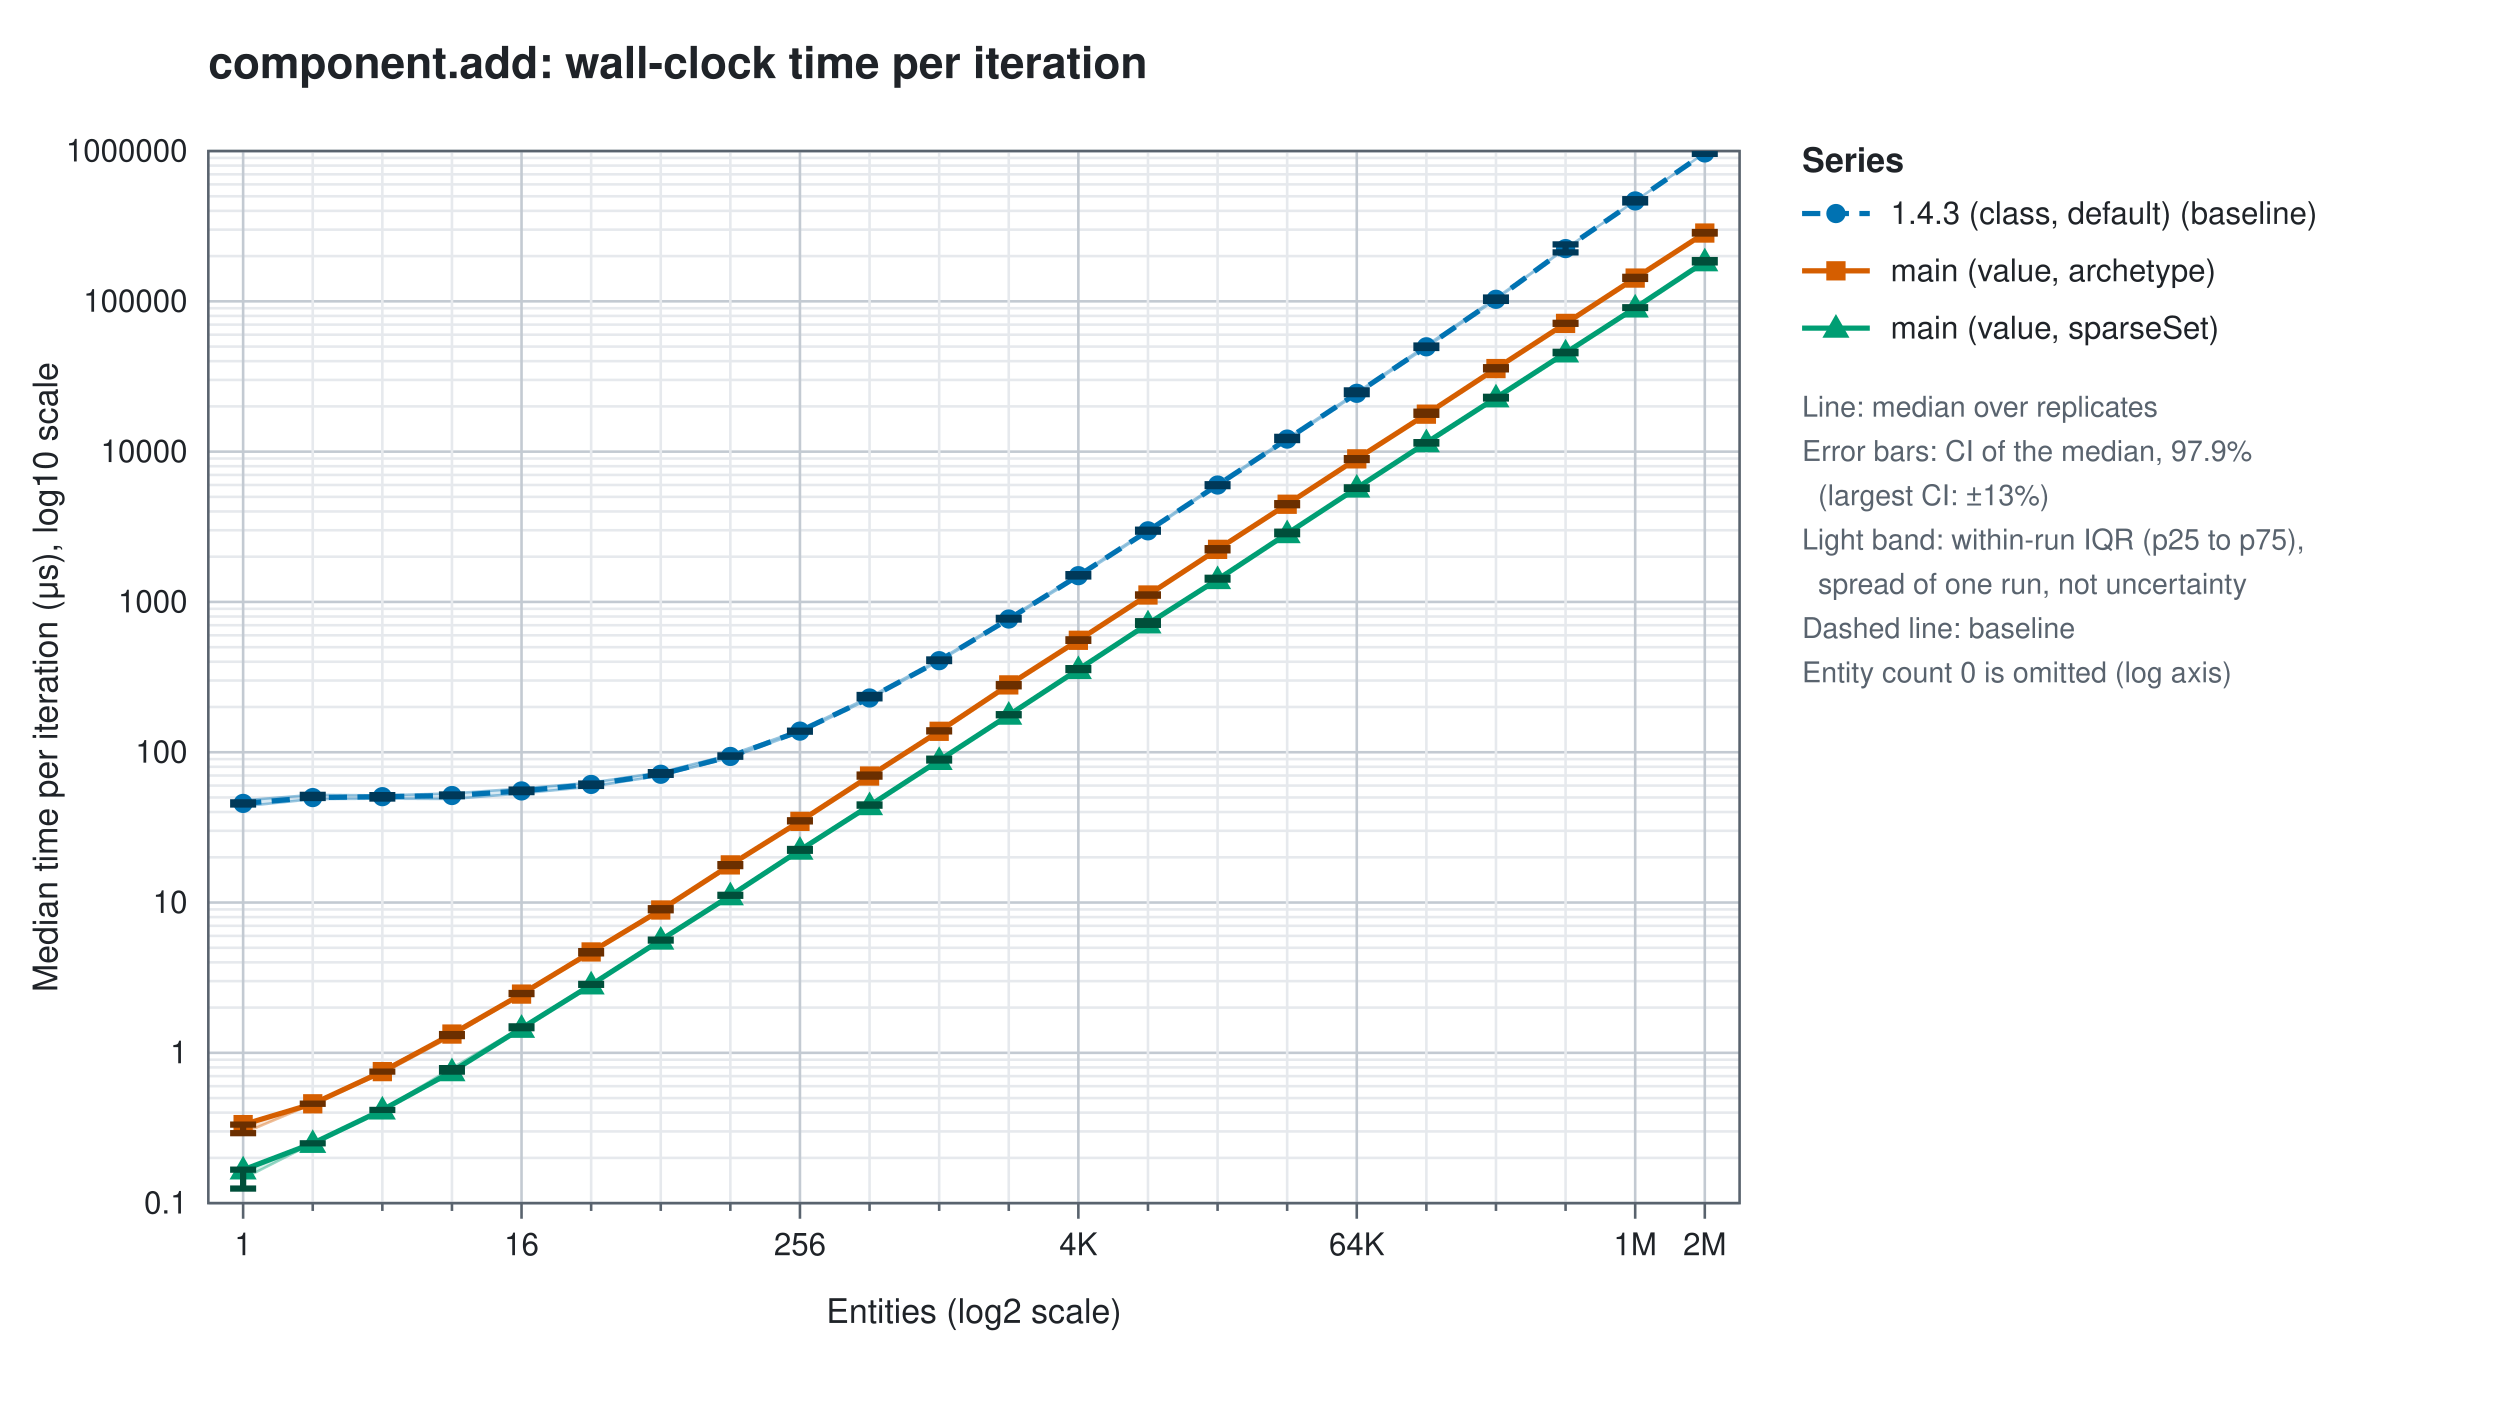
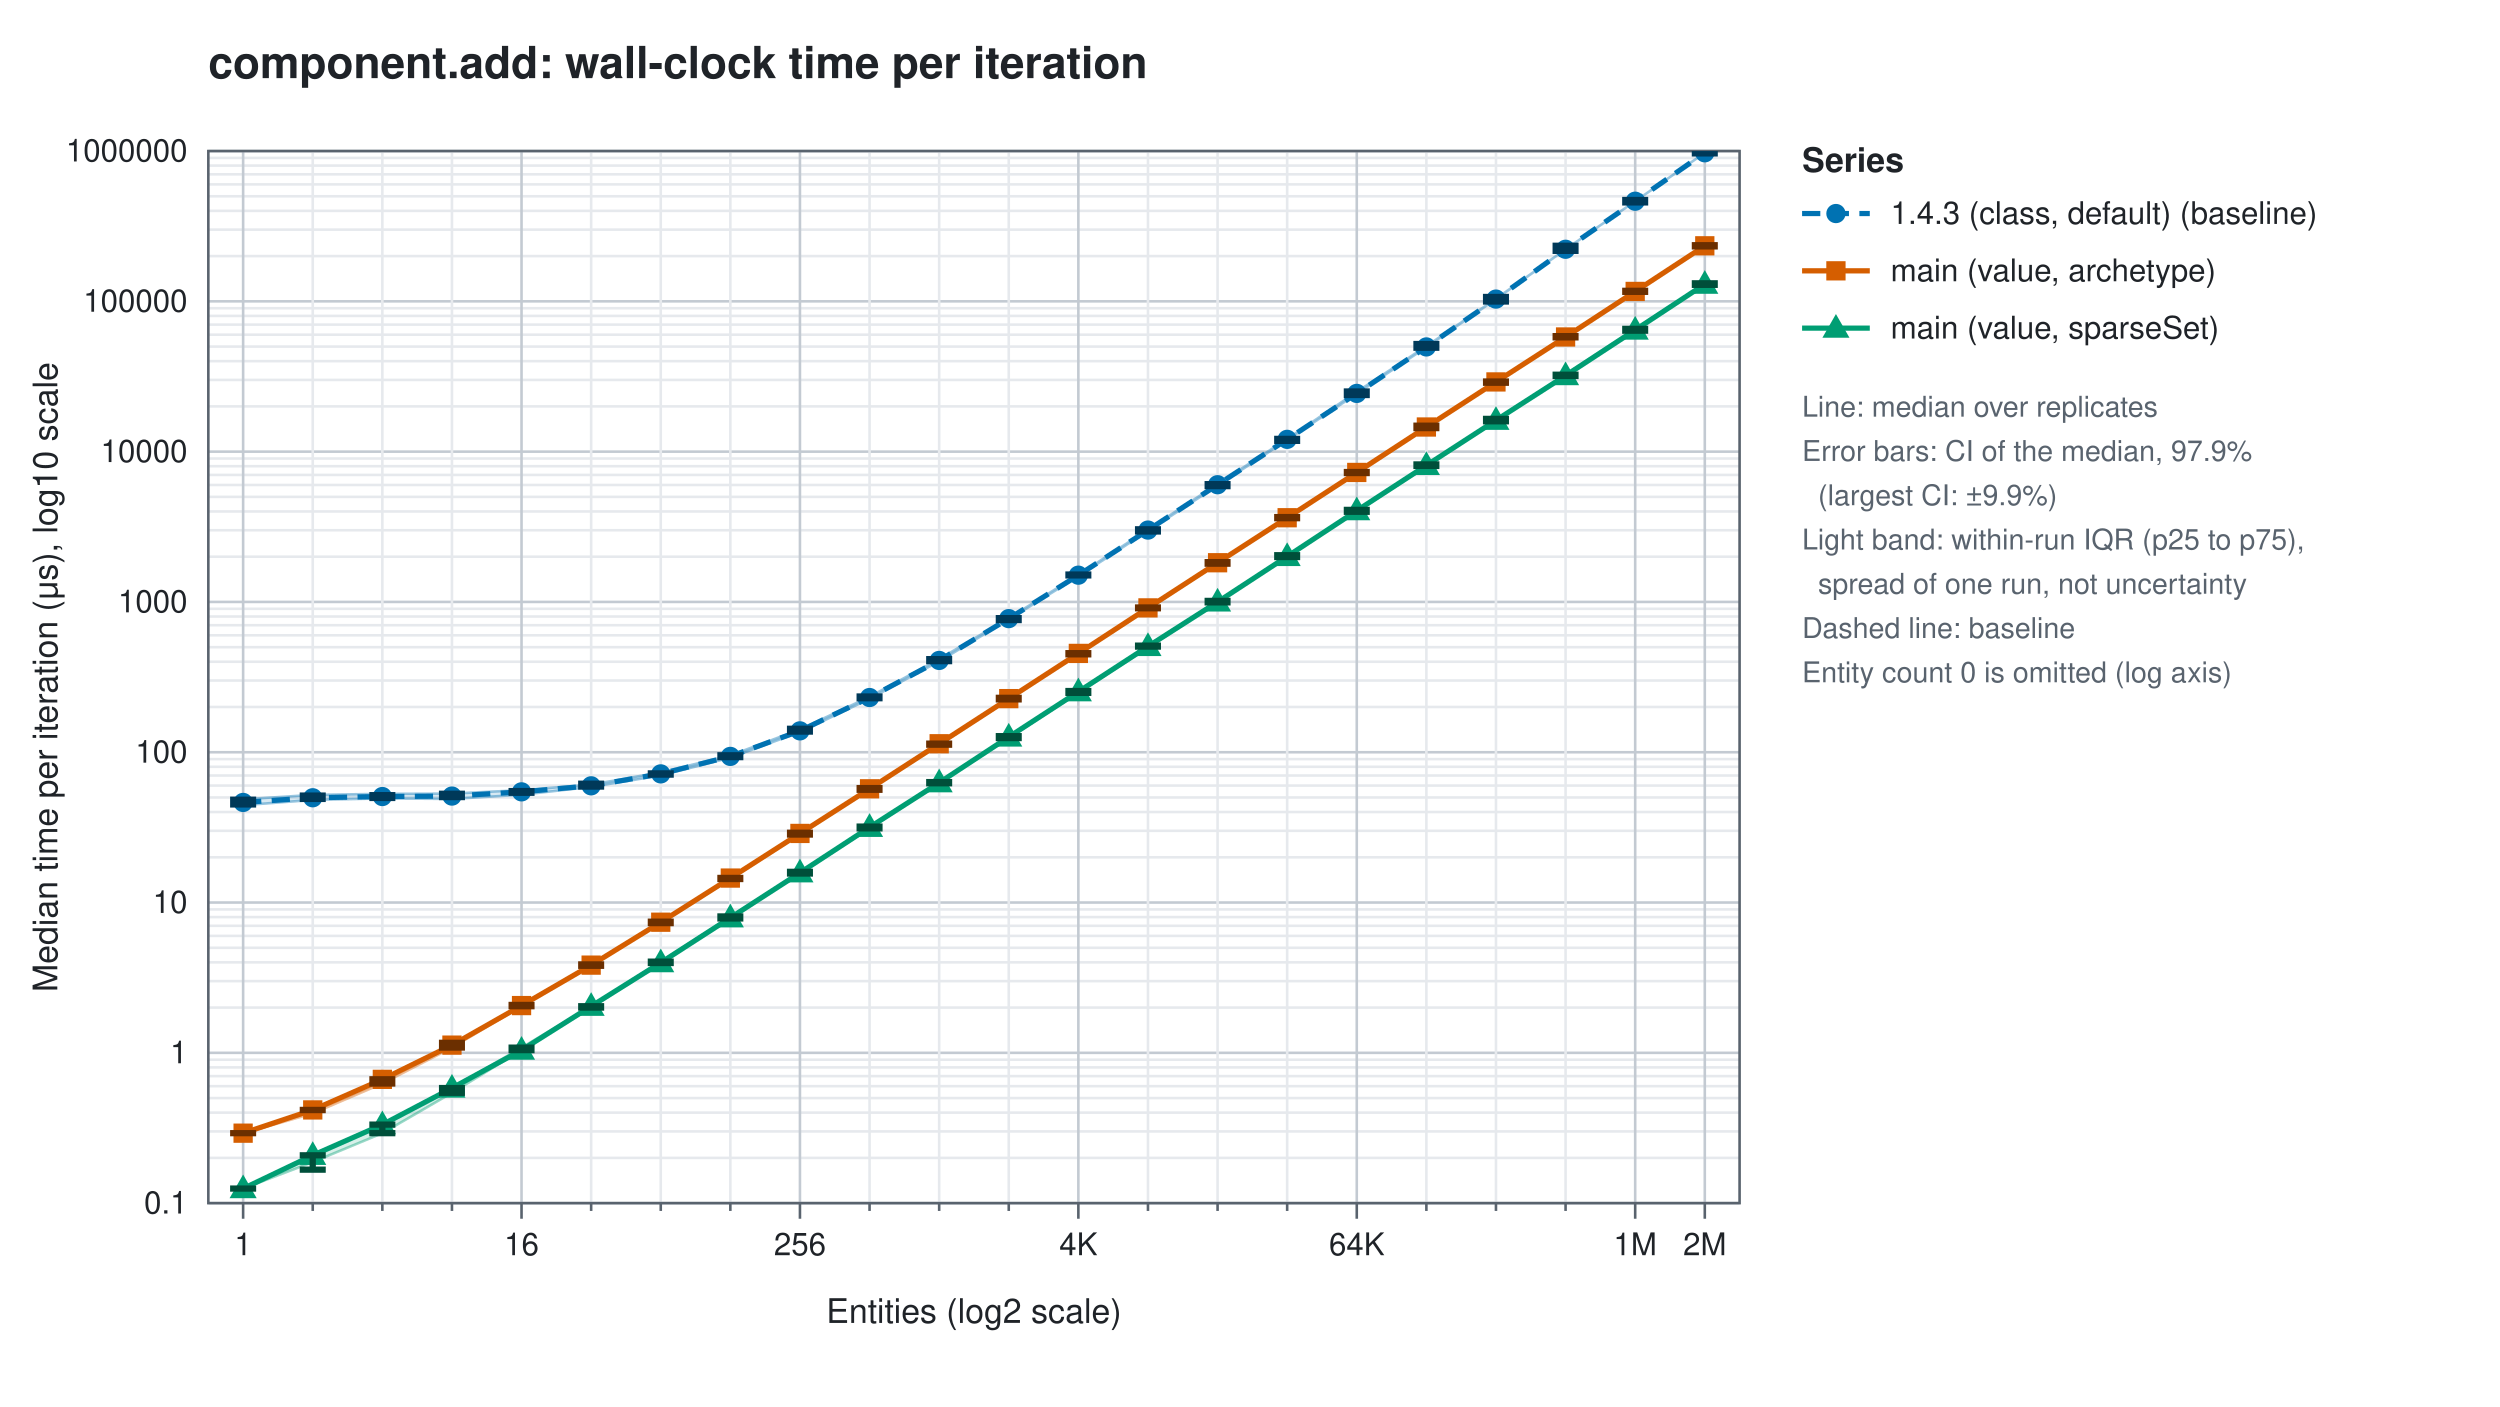
<svg xmlns="http://www.w3.org/2000/svg" viewBox="0 0 960 540" width="960" height="540" role="img" aria-label="component.add: wall-clock time per iteration">
  <style>
text{font-family:-apple-system,BlinkMacSystemFont,'Segoe UI',Helvetica,Arial,sans-serif;fill:#1f2328}
.title{font-size:17px;font-weight:600}.axis-title{font-size:13px}.tick{font-size:12px}.legend{font-size:12px}.legend-title{font-size:13px;font-weight:600}.note{font-size:11px;fill:#59636e}
.grid{stroke:#c3cad2;stroke-width:1}.minor{stroke:#e6e9ed;stroke-width:1}.axis{stroke:#59636e;stroke-width:1}.frame{fill:none;stroke:#59636e;stroke-width:1}
.line{fill:none;stroke:currentColor;stroke-width:2;stroke-linejoin:round}.baseline{stroke-dasharray:7 4}
.band{fill:currentColor;fill-opacity:.16;stroke:currentColor;stroke-opacity:.4;stroke-width:1;stroke-linejoin:round}.ribbon{fill:currentColor;fill-opacity:.2;stroke:none}.errbar{fill:none;stroke:currentColor;stroke-width:2.4;stroke-linecap:butt}
.zone{fill:#59636e;fill-opacity:.14;stroke:none}.ref{stroke:#1f2328;stroke-width:1;stroke-dasharray:2 3}
.marker{fill:currentColor;stroke:currentColor;stroke-width:1.4}.marker.hollow{fill:none}
.c0{color:#0072B2}
.c1{color:#D55E00}
.c2{color:#009E73}
.c3{color:#CC79A7}
.c4{color:#E69F00}
.c5{color:#56B4E9}
.c6{color:#6E6E6E}
.errbar.e0{color:#003959}
.errbar.e1{color:#6B2F00}
.errbar.e2{color:#004F3A}
.errbar.e3{color:#663D54}
.errbar.e4{color:#735000}
.errbar.e5{color:#2B5A75}
.errbar.e6{color:#373737}
@media (prefers-color-scheme: dark){
text{fill:#e6edf3}.note{fill:#9198a1}
.grid{stroke:#4a525c}.minor{stroke:#2d333b}.axis,.frame{stroke:#9198a1}.zone{fill:#9198a1}.ref{stroke:#e6edf3}
.c0{color:#5AB4F0}
.c1{color:#F28C42}
.c2{color:#2FD0A0}
.c3{color:#E69BC4}
.c4{color:#F2B83A}
.c5{color:#8FD0F5}
.c6{color:#B4B4B4}
.errbar.e0{color:#A4D6F7}
.errbar.e1{color:#F8C097}
.errbar.e2{color:#8DE5CB}
.errbar.e3{color:#F1C8DF}
.errbar.e4{color:#F8D893}
.errbar.e5{color:#C1E5FA}
.errbar.e6{color:#D6D6D6}
}
</style>
  <clipPath id="plot-area">
    <rect x="80" y="58" width="588" height="404" />
  </clipPath>
  <text class="title" x="80" y="30">component.add: wall-clock time per iteration</text>
  <line class="minor" x1="80" x2="668" y1="444.63" y2="444.63" />
  <line class="minor" x1="80" x2="668" y1="434.46" y2="434.46" />
  <line class="minor" x1="80" x2="668" y1="427.25" y2="427.25" />
  <line class="minor" x1="80" x2="668" y1="421.66" y2="421.66" />
  <line class="minor" x1="80" x2="668" y1="417.09" y2="417.09" />
  <line class="minor" x1="80" x2="668" y1="413.23" y2="413.23" />
  <line class="minor" x1="80" x2="668" y1="409.88" y2="409.88" />
  <line class="minor" x1="80" x2="668" y1="406.93" y2="406.93" />
  <line class="minor" x1="80" x2="668" y1="386.91" y2="386.91" />
  <line class="minor" x1="80" x2="668" y1="376.75" y2="376.75" />
  <line class="minor" x1="80" x2="668" y1="369.54" y2="369.54" />
  <line class="minor" x1="80" x2="668" y1="363.95" y2="363.95" />
  <line class="minor" x1="80" x2="668" y1="359.38" y2="359.38" />
  <line class="minor" x1="80" x2="668" y1="355.51" y2="355.51" />
  <line class="minor" x1="80" x2="668" y1="352.16" y2="352.16" />
  <line class="minor" x1="80" x2="668" y1="349.21" y2="349.21" />
  <line class="minor" x1="80" x2="668" y1="329.2" y2="329.2" />
  <line class="minor" x1="80" x2="668" y1="319.03" y2="319.03" />
  <line class="minor" x1="80" x2="668" y1="311.82" y2="311.82" />
  <line class="minor" x1="80" x2="668" y1="306.23" y2="306.23" />
  <line class="minor" x1="80" x2="668" y1="301.66" y2="301.66" />
  <line class="minor" x1="80" x2="668" y1="297.8" y2="297.8" />
  <line class="minor" x1="80" x2="668" y1="294.45" y2="294.45" />
  <line class="minor" x1="80" x2="668" y1="291.5" y2="291.5" />
  <line class="minor" x1="80" x2="668" y1="271.48" y2="271.48" />
  <line class="minor" x1="80" x2="668" y1="261.32" y2="261.32" />
  <line class="minor" x1="80" x2="668" y1="254.11" y2="254.11" />
  <line class="minor" x1="80" x2="668" y1="248.52" y2="248.52" />
  <line class="minor" x1="80" x2="668" y1="243.95" y2="243.95" />
  <line class="minor" x1="80" x2="668" y1="240.08" y2="240.08" />
  <line class="minor" x1="80" x2="668" y1="236.74" y2="236.74" />
  <line class="minor" x1="80" x2="668" y1="233.78" y2="233.78" />
  <line class="minor" x1="80" x2="668" y1="213.77" y2="213.77" />
  <line class="minor" x1="80" x2="668" y1="203.61" y2="203.61" />
  <line class="minor" x1="80" x2="668" y1="196.4" y2="196.4" />
  <line class="minor" x1="80" x2="668" y1="190.8" y2="190.8" />
  <line class="minor" x1="80" x2="668" y1="186.23" y2="186.23" />
  <line class="minor" x1="80" x2="668" y1="182.37" y2="182.37" />
  <line class="minor" x1="80" x2="668" y1="179.02" y2="179.02" />
  <line class="minor" x1="80" x2="668" y1="176.07" y2="176.07" />
  <line class="minor" x1="80" x2="668" y1="156.05" y2="156.05" />
  <line class="minor" x1="80" x2="668" y1="145.89" y2="145.89" />
  <line class="minor" x1="80" x2="668" y1="138.68" y2="138.68" />
  <line class="minor" x1="80" x2="668" y1="133.09" y2="133.09" />
  <line class="minor" x1="80" x2="668" y1="128.52" y2="128.52" />
  <line class="minor" x1="80" x2="668" y1="124.65" y2="124.65" />
  <line class="minor" x1="80" x2="668" y1="121.31" y2="121.31" />
  <line class="minor" x1="80" x2="668" y1="118.36" y2="118.36" />
  <line class="minor" x1="80" x2="668" y1="98.34" y2="98.34" />
  <line class="minor" x1="80" x2="668" y1="88.18" y2="88.18" />
  <line class="minor" x1="80" x2="668" y1="80.97" y2="80.97" />
  <line class="minor" x1="80" x2="668" y1="75.37" y2="75.37" />
  <line class="minor" x1="80" x2="668" y1="70.8" y2="70.8" />
  <line class="minor" x1="80" x2="668" y1="66.94" y2="66.94" />
  <line class="minor" x1="80" x2="668" y1="63.59" y2="63.59" />
  <line class="minor" x1="80" x2="668" y1="60.64" y2="60.64" />
  <line class="grid" x1="80" x2="668" y1="462" y2="462" />
  <text class="tick" text-anchor="end" x="72" y="466">0.1</text>
  <line class="grid" x1="80" x2="668" y1="404.29" y2="404.29" />
  <text class="tick" text-anchor="end" x="72" y="408.29">1</text>
  <line class="grid" x1="80" x2="668" y1="346.57" y2="346.57" />
  <text class="tick" text-anchor="end" x="72" y="350.57">10</text>
  <line class="grid" x1="80" x2="668" y1="288.86" y2="288.86" />
  <text class="tick" text-anchor="end" x="72" y="292.86">100</text>
  <line class="grid" x1="80" x2="668" y1="231.14" y2="231.14" />
  <text class="tick" text-anchor="end" x="72" y="235.14">1000</text>
  <line class="grid" x1="80" x2="668" y1="173.43" y2="173.43" />
  <text class="tick" text-anchor="end" x="72" y="177.43">10000</text>
  <line class="grid" x1="80" x2="668" y1="115.71" y2="115.71" />
  <text class="tick" text-anchor="end" x="72" y="119.71">100000</text>
  <line class="grid" x1="80" x2="668" y1="58" y2="58" />
  <text class="tick" text-anchor="end" x="72" y="62">1000000</text>
  <line class="grid" x1="93.36" x2="93.36" y1="58" y2="462" />
  <line class="axis" x1="93.36" x2="93.36" y1="462" y2="468" />
  <text class="tick" text-anchor="middle" x="93.36" y="482">1</text>
  <line class="minor" x1="120.09" x2="120.09" y1="58" y2="462" />
  <line class="axis" x1="120.09" x2="120.09" y1="462" y2="465" />
  <line class="minor" x1="146.82" x2="146.82" y1="58" y2="462" />
  <line class="axis" x1="146.82" x2="146.82" y1="462" y2="465" />
  <line class="minor" x1="173.55" x2="173.55" y1="58" y2="462" />
  <line class="axis" x1="173.55" x2="173.55" y1="462" y2="465" />
  <line class="grid" x1="200.27" x2="200.27" y1="58" y2="462" />
  <line class="axis" x1="200.27" x2="200.27" y1="462" y2="468" />
  <text class="tick" text-anchor="middle" x="200.27" y="482">16</text>
  <line class="minor" x1="227" x2="227" y1="58" y2="462" />
  <line class="axis" x1="227" x2="227" y1="462" y2="465" />
  <line class="minor" x1="253.73" x2="253.73" y1="58" y2="462" />
  <line class="axis" x1="253.73" x2="253.73" y1="462" y2="465" />
  <line class="minor" x1="280.45" x2="280.45" y1="58" y2="462" />
  <line class="axis" x1="280.45" x2="280.45" y1="462" y2="465" />
  <line class="grid" x1="307.18" x2="307.18" y1="58" y2="462" />
  <line class="axis" x1="307.18" x2="307.18" y1="462" y2="468" />
  <text class="tick" text-anchor="middle" x="307.18" y="482">256</text>
  <line class="minor" x1="333.91" x2="333.91" y1="58" y2="462" />
  <line class="axis" x1="333.91" x2="333.91" y1="462" y2="465" />
  <line class="minor" x1="360.64" x2="360.64" y1="58" y2="462" />
  <line class="axis" x1="360.64" x2="360.64" y1="462" y2="465" />
  <line class="minor" x1="387.36" x2="387.36" y1="58" y2="462" />
  <line class="axis" x1="387.36" x2="387.36" y1="462" y2="465" />
  <line class="grid" x1="414.09" x2="414.09" y1="58" y2="462" />
  <line class="axis" x1="414.09" x2="414.09" y1="462" y2="468" />
  <text class="tick" text-anchor="middle" x="414.09" y="482">4K</text>
  <line class="minor" x1="440.82" x2="440.82" y1="58" y2="462" />
  <line class="axis" x1="440.82" x2="440.82" y1="462" y2="465" />
  <line class="minor" x1="467.55" x2="467.55" y1="58" y2="462" />
  <line class="axis" x1="467.55" x2="467.55" y1="462" y2="465" />
  <line class="minor" x1="494.27" x2="494.27" y1="58" y2="462" />
  <line class="axis" x1="494.27" x2="494.27" y1="462" y2="465" />
  <line class="grid" x1="521" x2="521" y1="58" y2="462" />
  <line class="axis" x1="521" x2="521" y1="462" y2="468" />
  <text class="tick" text-anchor="middle" x="521" y="482">64K</text>
  <line class="minor" x1="547.73" x2="547.73" y1="58" y2="462" />
  <line class="axis" x1="547.73" x2="547.73" y1="462" y2="465" />
  <line class="minor" x1="574.45" x2="574.45" y1="58" y2="462" />
  <line class="axis" x1="574.45" x2="574.45" y1="462" y2="465" />
  <line class="minor" x1="601.18" x2="601.18" y1="58" y2="462" />
  <line class="axis" x1="601.18" x2="601.18" y1="462" y2="465" />
  <line class="grid" x1="627.91" x2="627.91" y1="58" y2="462" />
  <line class="axis" x1="627.91" x2="627.91" y1="462" y2="468" />
  <text class="tick" text-anchor="middle" x="627.91" y="482">1M</text>
  <line class="grid" x1="654.64" x2="654.64" y1="58" y2="462" />
  <line class="axis" x1="654.64" x2="654.64" y1="462" y2="468" />
  <text class="tick" text-anchor="middle" x="654.64" y="482">2M</text>
  <rect class="frame" x="80" y="58" width="588" height="404" />
  <text class="axis-title" text-anchor="middle" x="374" y="508">Entities (log2 scale)</text>
  <text class="axis-title" text-anchor="middle" transform="translate(22 260) rotate(-90)">Median time per iteration (μs), log10 scale</text>
  <g clip-path="url(#plot-area)">
-     <polygon class="band c0" points="93.36,307.36 120.09,305.21 146.82,305.44 173.55,304.66 200.27,302.8 227,300.52 253.73,296.57 280.45,289.81 307.18,280.4 333.91,267.65 360.64,253.36 387.36,237.43 414.09,220.76 440.82,203.59 467.55,185.96 494.27,168.42 521,150.77 547.73,132.65 574.45,114.45 601.18,95.46 627.91,77.16 654.64,58.73 654.64,58.73 627.91,77.16 601.18,95.46 574.45,114.93 547.73,133.3 521,151.25 494.27,168.98 467.55,186.39 440.82,204.03 414.09,221.36 387.36,237.9 360.64,253.85 333.91,268.32 307.18,281.15 280.45,290.9 253.73,297.81 227,302.08 200.27,304.66 173.55,306.81 146.82,306.67 120.09,306.85 93.36,309.62" />
-     <polygon class="band c1" points="93.36,431.77 120.09,423.8 146.82,410.82 173.55,397.06 200.27,381.31 227,365.23 253.73,348.97 280.45,332.01 307.18,315.01 333.91,297.73 360.64,280.38 387.36,262.87 414.09,245.66 440.82,228.19 467.55,210.57 494.27,193.53 521,175.94 547.73,158.84 574.45,141.43 601.18,123.95 627.91,106.78 654.64,89.49 654.64,89.49 627.91,106.78 601.18,124.19 574.45,141.6 547.73,159.15 521,176.5 494.27,193.96 467.55,211.27 440.82,228.79 414.09,246.14 387.36,263.29 360.64,280.89 333.91,298.23 307.18,315.49 280.45,332.56 253.73,349.55 227,366 200.27,381.95 173.55,397.86 146.82,412.19 120.09,423.86 93.36,435.14" />
-     <polygon class="band c2" points="93.36,449.15 120.09,439.03 146.82,426.21 173.55,410.13 200.27,394.47 227,377.82 253.73,360.61 280.45,343.52 307.18,325.96 333.91,308.92 360.64,291.69 387.36,274.21 414.09,256.7 440.82,239.24 467.55,222.11 494.27,204.71 521,187.34 547.73,169.56 574.45,152.57 601.18,135.17 627.91,117.78 654.64,100.5 654.64,100.5 627.91,118.22 601.18,135.63 574.45,152.86 547.73,170.25 521,187.71 494.27,205.13 467.55,222.58 440.82,239.92 414.09,257.31 387.36,274.69 360.64,292.04 333.91,309.4 307.18,326.73 280.45,344.08 253.73,361.18 227,378.18 200.27,394.83 173.55,411.5 146.82,426.27 120.09,439.03 93.36,452.6" />
-     <polyline class="line c0 baseline" points="93.36,308.51 120.09,306.27 146.82,305.92 173.55,305.48 200.27,303.72 227,301.22 253.73,297.32 280.45,290.48 307.18,280.75 333.91,268.03 360.64,253.7 387.36,237.7 414.09,221.06 440.82,203.84 467.55,186.25 494.27,168.61 521,151.03 547.73,133.17 574.45,114.93 601.18,95.46 627.91,77.16 654.64,58.73" />
-     <polyline class="line c1" points="93.36,431.85 120.09,423.86 146.82,411.5 173.55,397.08 200.27,381.73 227,365.55 253.73,349.44 280.45,332.12 307.18,315.4 333.91,298 360.64,280.82 387.36,263 414.09,245.87 440.82,228.48 467.55,210.95 494.27,193.63 521,176.2 547.73,159.04 574.45,141.53 601.18,124.19 627.91,106.78 654.64,89.49" />
-     <polyline class="line c2" points="93.36,449.22 120.09,439.03 146.82,426.21 173.55,411.5 200.27,394.83 227,378.17 253.73,360.98 280.45,343.94 307.18,326.45 333.91,309.34 360.64,291.99 387.36,274.6 414.09,257.07 440.82,239.54 467.55,222.52 494.27,204.9 521,187.39 547.73,169.98 574.45,152.75 601.18,135.49 627.91,118.22 654.64,100.5" />
-     <circle class="marker c0" cx="93.36" cy="308.51" r="3" />
-     <circle class="marker c0" cx="120.09" cy="306.27" r="3" />
-     <circle class="marker c0" cx="146.82" cy="305.92" r="3" />
-     <circle class="marker c0" cx="173.55" cy="305.48" r="3" />
-     <circle class="marker c0" cx="200.27" cy="303.72" r="3" />
-     <circle class="marker c0" cx="227" cy="301.22" r="3" />
-     <circle class="marker c0" cx="253.73" cy="297.32" r="3" />
-     <circle class="marker c0" cx="280.45" cy="290.48" r="3" />
-     <circle class="marker c0" cx="307.18" cy="280.75" r="3" />
-     <circle class="marker c0" cx="333.91" cy="268.03" r="3" />
-     <circle class="marker c0" cx="360.64" cy="253.7" r="3" />
-     <circle class="marker c0" cx="387.36" cy="237.7" r="3" />
-     <circle class="marker c0" cx="414.09" cy="221.06" r="3" />
-     <circle class="marker c0" cx="440.82" cy="203.84" r="3" />
-     <circle class="marker c0" cx="467.55" cy="186.25" r="3" />
-     <circle class="marker c0" cx="494.27" cy="168.61" r="3" />
-     <circle class="marker c0" cx="521" cy="151.03" r="3" />
-     <circle class="marker c0" cx="547.73" cy="133.17" r="3" />
-     <circle class="marker c0" cx="574.45" cy="114.93" r="3" />
-     <circle class="marker c0" cx="601.18" cy="95.46" r="3" />
-     <circle class="marker c0" cx="627.91" cy="77.16" r="3" />
-     <circle class="marker c0" cx="654.64" cy="58.73" r="3" />
-     <rect class="marker c1" x="90.36" y="428.85" width="6" height="6" />
-     <rect class="marker c1" x="117.09" y="420.86" width="6" height="6" />
-     <rect class="marker c1" x="143.82" y="408.5" width="6" height="6" />
-     <rect class="marker c1" x="170.55" y="394.08" width="6" height="6" />
-     <rect class="marker c1" x="197.27" y="378.73" width="6" height="6" />
-     <rect class="marker c1" x="224" y="362.55" width="6" height="6" />
-     <rect class="marker c1" x="250.73" y="346.44" width="6" height="6" />
-     <rect class="marker c1" x="277.45" y="329.12" width="6" height="6" />
-     <rect class="marker c1" x="304.18" y="312.4" width="6" height="6" />
-     <rect class="marker c1" x="330.91" y="295" width="6" height="6" />
-     <rect class="marker c1" x="357.64" y="277.82" width="6" height="6" />
-     <rect class="marker c1" x="384.36" y="260" width="6" height="6" />
-     <rect class="marker c1" x="411.09" y="242.87" width="6" height="6" />
-     <rect class="marker c1" x="437.82" y="225.48" width="6" height="6" />
-     <rect class="marker c1" x="464.55" y="207.95" width="6" height="6" />
-     <rect class="marker c1" x="491.27" y="190.63" width="6" height="6" />
-     <rect class="marker c1" x="518" y="173.2" width="6" height="6" />
-     <rect class="marker c1" x="544.73" y="156.04" width="6" height="6" />
-     <rect class="marker c1" x="571.45" y="138.53" width="6" height="6" />
-     <rect class="marker c1" x="598.18" y="121.19" width="6" height="6" />
-     <rect class="marker c1" x="624.91" y="103.78" width="6" height="6" />
-     <rect class="marker c1" x="651.64" y="86.49" width="6" height="6" />
-     <polygon class="marker c2" points="93.36,445.22 97.36,452.22 89.36,452.22" />
-     <polygon class="marker c2" points="120.09,435.03 124.09,442.03 116.09,442.03" />
-     <polygon class="marker c2" points="146.82,422.21 150.82,429.21 142.82,429.21" />
-     <polygon class="marker c2" points="173.55,407.5 177.55,414.5 169.55,414.5" />
-     <polygon class="marker c2" points="200.27,390.83 204.27,397.83 196.27,397.83" />
-     <polygon class="marker c2" points="227,374.17 231,381.17 223,381.17" />
-     <polygon class="marker c2" points="253.73,356.98 257.73,363.98 249.73,363.98" />
-     <polygon class="marker c2" points="280.45,339.94 284.45,346.94 276.45,346.94" />
-     <polygon class="marker c2" points="307.18,322.45 311.18,329.45 303.18,329.45" />
-     <polygon class="marker c2" points="333.91,305.34 337.91,312.34 329.91,312.34" />
-     <polygon class="marker c2" points="360.64,287.99 364.64,294.99 356.64,294.99" />
-     <polygon class="marker c2" points="387.36,270.6 391.36,277.6 383.36,277.6" />
-     <polygon class="marker c2" points="414.09,253.07 418.09,260.07 410.09,260.07" />
-     <polygon class="marker c2" points="440.82,235.54 444.82,242.54 436.82,242.54" />
-     <polygon class="marker c2" points="467.55,218.52 471.55,225.52 463.55,225.52" />
-     <polygon class="marker c2" points="494.27,200.9 498.27,207.9 490.27,207.9" />
-     <polygon class="marker c2" points="521,183.39 525,190.39 517,190.39" />
-     <polygon class="marker c2" points="547.73,165.98 551.73,172.98 543.73,172.98" />
-     <polygon class="marker c2" points="574.45,148.75 578.45,155.75 570.45,155.75" />
-     <polygon class="marker c2" points="601.18,131.49 605.18,138.49 597.18,138.49" />
-     <polygon class="marker c2" points="627.91,114.22 631.91,121.22 623.91,121.22" />
-     <polygon class="marker c2" points="654.64,96.5 658.64,103.5 650.64,103.5" />
-     <path class="errbar e0" d="M93.36,308.1V308.93M88.36,308.1H98.36M88.36,308.93H98.36" />
-     <path class="errbar e0" d="M120.09,305.22V306.43M115.09,305.22H125.09M115.09,306.43H125.09" />
-     <path class="errbar e0" d="M146.82,305.33V306.64M141.82,305.33H151.82M141.82,306.64H151.82" />
-     <path class="errbar e0" d="M173.55,305.08V305.73M168.55,305.08H178.55M168.55,305.73H178.55" />
-     <path class="errbar e0" d="M200.27,303.19V304.18M195.27,303.19H205.27M195.27,304.18H205.27" />
-     <path class="errbar e0" d="M227,300.88V301.8M222,300.88H232M222,301.8H232" />
-     <path class="errbar e0" d="M253.73,296.5V297.54M248.73,296.5H258.73M248.73,297.54H258.73" />
-     <path class="errbar e0" d="M280.45,290.07V290.59M275.45,290.07H285.45M275.45,290.59H285.45" />
-     <path class="errbar e0" d="M307.18,280.58V280.97M302.18,280.58H312.18M302.18,280.97H312.18" />
-     <path class="errbar e0" d="M333.91,266.87V268.16M328.91,266.87H338.91M328.91,268.16H338.91" />
-     <path class="errbar e0" d="M360.64,253.23V253.85M355.64,253.23H365.64M355.64,253.85H365.64" />
-     <path class="errbar e0" d="M387.36,237.26V237.91M382.36,237.26H392.36M382.36,237.91H392.36" />
-     <path class="errbar e0" d="M414.09,220.47V221.37M409.09,220.47H419.09M409.09,221.37H419.09" />
-     <path class="errbar e0" d="M440.82,203.4V204.17M435.82,203.4H445.82M435.82,204.17H445.82" />
-     <path class="errbar e0" d="M467.55,185.94V186.68M462.55,185.94H472.55M462.55,186.68H472.55" />
-     <path class="errbar e0" d="M494.27,167.75V168.99M489.27,167.75H499.27M489.27,168.99H499.27" />
-     <path class="errbar e0" d="M521,149.91V151.36M516,149.91H526M516,151.36H526" />
-     <path class="errbar e0" d="M547.73,132.68V133.63M542.73,132.68H552.73M542.73,133.63H552.73" />
-     <path class="errbar e0" d="M574.45,114.25V115.55M569.45,114.25H579.45M569.45,115.55H579.45" />
-     <path class="errbar e0" d="M601.18,93.85V96.92M596.18,93.85H606.18M596.18,96.92H606.18" />
-     <path class="errbar e0" d="M627.91,76.48V77.74M622.91,76.48H632.91M622.91,77.74H632.91" />
-     <path class="errbar e0" d="M654.64,58.24V59.09M649.64,58.24H659.64M649.64,59.09H659.64" />
-     <path class="errbar e1" d="M93.36,431.85V435.14M88.36,431.85H98.36M88.36,435.14H98.36" />
-     <path class="errbar e1" d="M120.09,423.8V423.86M115.09,423.8H125.09M115.09,423.86H125.09" />
-     <path class="errbar e1" d="M146.82,411.5V411.5M141.82,411.5H151.82M141.82,411.5H151.82" />
-     <path class="errbar e1" d="M173.55,397.08V397.86M168.55,397.08H178.55M168.55,397.86H178.55" />
-     <path class="errbar e1" d="M200.27,381.31V381.73M195.27,381.31H205.27M195.27,381.73H205.27" />
-     <path class="errbar e1" d="M227,365.23V366.11M222,365.23H232M222,366.11H232" />
-     <path class="errbar e1" d="M253.73,348.75V349.55M248.73,348.75H258.73M248.73,349.55H258.73" />
-     <path class="errbar e1" d="M280.45,331.82V332.59M275.45,331.82H285.45M275.45,332.59H285.45" />
-     <path class="errbar e1" d="M307.18,314.98V315.42M302.18,314.98H312.18M302.18,315.42H312.18" />
-     <path class="errbar e1" d="M333.91,297.43V298.23M328.91,297.43H338.91M328.91,298.23H338.91" />
-     <path class="errbar e1" d="M360.64,280.44V280.86M355.64,280.44H365.64M355.64,280.86H365.64" />
-     <path class="errbar e1" d="M387.36,262.68V263.55M382.36,262.68H392.36M382.36,263.55H392.36" />
-     <path class="errbar e1" d="M414.09,245.49V246.09M409.09,245.49H419.09M409.09,246.09H419.09" />
-     <path class="errbar e1" d="M440.82,228.25V228.74M435.82,228.25H445.82M435.82,228.74H445.82" />
-     <path class="errbar e1" d="M467.55,210.49V211.34M462.55,210.49H472.55M462.55,211.34H472.55" />
-     <path class="errbar e1" d="M494.27,193.21V194.01M489.27,193.21H499.27M489.27,194.01H499.27" />
-     <path class="errbar e1" d="M521,175.92V176.66M516,175.92H526M516,176.66H526" />
-     <path class="errbar e1" d="M547.73,158.08V159.29M542.73,158.08H552.73M542.73,159.29H552.73" />
-     <path class="errbar e1" d="M574.45,141V141.84M569.45,141H579.45M569.45,141.84H579.45" />
-     <path class="errbar e1" d="M601.18,123.96V124.35M596.18,123.96H606.18M596.18,124.35H606.18" />
-     <path class="errbar e1" d="M627.91,106.3V107.11M622.91,106.3H632.91M622.91,107.11H632.91" />
-     <path class="errbar e1" d="M654.64,89.08V89.68M649.64,89.08H659.64M649.64,89.68H659.64" />
-     <path class="errbar e2" d="M93.36,449.15V456.41M88.36,449.15H98.36M88.36,456.41H98.36" />
-     <path class="errbar e2" d="M120.09,439.03V439.03M115.09,439.03H125.09M115.09,439.03H125.09" />
-     <path class="errbar e2" d="M146.82,426.21V426.21M141.82,426.21H151.82M141.82,426.21H151.82" />
-     <path class="errbar e2" d="M173.55,410.16V411.5M168.55,410.16H178.55M168.55,411.5H178.55" />
-     <path class="errbar e2" d="M200.27,394.12V394.83M195.27,394.12H205.27M195.27,394.83H205.27" />
-     <path class="errbar e2" d="M227,377.82V378.18M222,377.82H232M222,378.18H232" />
-     <path class="errbar e2" d="M253.73,360.81V361.18M248.73,360.81H258.73M248.73,361.18H258.73" />
-     <path class="errbar e2" d="M280.45,343.61V343.99M275.45,343.61H285.45M275.45,343.99H285.45" />
-     <path class="errbar e2" d="M307.18,326V326.7M302.18,326H312.18M302.18,326.7H312.18" />
-     <path class="errbar e2" d="M333.91,308.91V309.38M328.91,308.91H338.91M328.91,309.38H338.91" />
-     <path class="errbar e2" d="M360.64,291.33V292.04M355.64,291.33H365.64M355.64,292.04H365.64" />
-     <path class="errbar e2" d="M387.36,274.24V274.67M382.36,274.24H392.36M382.36,274.67H392.36" />
-     <path class="errbar e2" d="M414.09,256.56V257.31M409.09,256.56H419.09M409.09,257.31H419.09" />
-     <path class="errbar e2" d="M440.82,238.54V239.94M435.82,238.54H445.82M435.82,239.94H445.82" />
-     <path class="errbar e2" d="M467.55,221.87V222.57M462.55,221.87H472.55M462.55,222.57H472.55" />
-     <path class="errbar e2" d="M494.27,204.17V205.14M489.27,204.17H499.27M489.27,205.14H499.27" />
-     <path class="errbar e2" d="M521,187.14V187.76M516,187.14H526M516,187.76H526" />
-     <path class="errbar e2" d="M547.73,169.78V170.32M542.73,169.78H552.73M542.73,170.32H552.73" />
-     <path class="errbar e2" d="M574.45,152.37V153.02M569.45,152.37H579.45M569.45,153.02H579.45" />
-     <path class="errbar e2" d="M601.18,135.09V135.64M596.18,135.09H606.18M596.18,135.64H606.18" />
-     <path class="errbar e2" d="M627.91,117.98V118.27M622.91,117.98H632.91M622.91,118.27H632.91" />
-     <path class="errbar e2" d="M654.64,99.86V100.77M649.64,99.86H659.64M649.64,100.77H659.64" />
+     <polygon class="band c0" points="93.36,306.94 120.09,305.24 146.82,304.84 173.55,304.74 200.27,303.41 227,301.29 253.73,296.57 280.45,290.09 307.18,280.11 333.91,267.55 360.64,253.1 387.36,237.38 414.09,220.77 440.82,203.33 467.55,185.89 494.27,168.58 521,150.46 547.73,132.93 574.45,114.73 601.18,95.72 627.91,77.27 654.64,58.67 654.64,58.67 627.91,77.27 601.18,95.72 574.45,114.85 547.73,133.3 521,151.18 494.27,168.97 467.55,186.44 440.82,203.84 414.09,221.25 387.36,237.87 360.64,253.93 333.91,268.33 307.18,281.08 280.45,290.93 253.73,297.77 227,302.17 200.27,305.18 173.55,306.79 146.82,306.6 120.09,307.16 93.36,309.19" />
+     <polygon class="band c1" points="93.36,435.14 120.09,426.21 146.82,414.44 173.55,401.33 200.27,385.87 227,370.33 253.73,353.92 280.45,337.03 307.18,319.79 333.91,302.8 360.64,285.48 387.36,268.07 414.09,250.78 440.82,233.31 467.55,215.89 494.27,198.71 521,181.32 547.73,163.89 574.45,146.61 601.18,129.24 627.91,111.91 654.64,94.39 654.64,94.39 627.91,111.91 601.18,129.4 574.45,146.93 547.73,164.24 521,181.7 494.27,199.08 467.55,216.36 440.82,233.87 414.09,251.18 387.36,268.61 360.64,286 333.91,303.17 307.18,320.42 280.45,337.55 253.73,354.41 227,370.88 200.27,386.39 173.55,402.29 146.82,416.07 120.09,427.54 93.36,435.23" />
+     <polygon class="band c2" points="93.36,456.41 120.09,443.52 146.82,431.85 173.55,417.81 200.27,402.29 227,386.39 253.73,369.15 280.45,352.02 307.18,334.92 333.91,317.63 360.64,300.31 387.36,282.94 414.09,265.57 440.82,247.92 467.55,230.81 494.27,213.46 521,195.89 547.73,178.52 574.45,161.31 601.18,143.71 627.91,126.14 654.64,109.12 654.64,109.12 627.91,126.72 601.18,144.38 574.45,161.68 547.73,179.1 521,196.45 494.27,213.87 467.55,231.32 440.82,248.68 414.09,266.06 387.36,283.43 360.64,300.79 333.91,318.14 307.18,335.45 280.45,352.69 253.73,369.8 227,386.91 200.27,403.25 173.55,419.64 146.82,435.14 120.09,446.24 93.36,456.41" />
+     <polyline class="line c0 baseline" points="93.36,308.14 120.09,306.34 146.82,305.87 173.55,305.69 200.27,304.07 227,301.75 253.73,297.17 280.45,290.46 307.18,280.65 333.91,267.85 360.64,253.61 387.36,237.55 414.09,220.87 440.82,203.55 467.55,186.13 494.27,168.71 521,151.07 547.73,133.22 574.45,114.85 601.18,95.72 627.91,77.27 654.64,58.67" />
+     <polyline class="line c1" points="93.36,435.14 120.09,426.21 146.82,414.47 173.55,401.33 200.27,386.14 227,370.61 253.73,354.13 280.45,337.18 307.18,320.04 333.91,302.9 360.64,285.6 387.36,268.27 414.09,250.91 440.82,233.43 467.55,216.09 494.27,198.81 521,181.42 547.73,163.97 574.45,146.66 601.18,129.4 627.91,111.91 654.64,94.39" />
+     <polyline class="line c2" points="93.36,456.41 120.09,443.64 146.82,431.85 173.55,417.81 200.27,403.25 227,386.4 253.73,369.66 280.45,352.42 307.18,335.15 333.91,317.67 360.64,300.56 387.36,282.99 414.09,265.61 440.82,248.22 467.55,231.14 494.27,213.67 521,196.09 547.73,178.7 574.45,161.38 601.18,144.22 627.91,126.72 654.64,109.12" />
+     <circle class="marker c0" cx="93.36" cy="308.14" r="3" />
+     <circle class="marker c0" cx="120.09" cy="306.34" r="3" />
+     <circle class="marker c0" cx="146.82" cy="305.87" r="3" />
+     <circle class="marker c0" cx="173.55" cy="305.69" r="3" />
+     <circle class="marker c0" cx="200.27" cy="304.07" r="3" />
+     <circle class="marker c0" cx="227" cy="301.75" r="3" />
+     <circle class="marker c0" cx="253.73" cy="297.17" r="3" />
+     <circle class="marker c0" cx="280.45" cy="290.46" r="3" />
+     <circle class="marker c0" cx="307.18" cy="280.65" r="3" />
+     <circle class="marker c0" cx="333.91" cy="267.85" r="3" />
+     <circle class="marker c0" cx="360.64" cy="253.61" r="3" />
+     <circle class="marker c0" cx="387.36" cy="237.55" r="3" />
+     <circle class="marker c0" cx="414.09" cy="220.87" r="3" />
+     <circle class="marker c0" cx="440.82" cy="203.55" r="3" />
+     <circle class="marker c0" cx="467.55" cy="186.13" r="3" />
+     <circle class="marker c0" cx="494.27" cy="168.71" r="3" />
+     <circle class="marker c0" cx="521" cy="151.07" r="3" />
+     <circle class="marker c0" cx="547.73" cy="133.22" r="3" />
+     <circle class="marker c0" cx="574.45" cy="114.85" r="3" />
+     <circle class="marker c0" cx="601.18" cy="95.72" r="3" />
+     <circle class="marker c0" cx="627.91" cy="77.27" r="3" />
+     <circle class="marker c0" cx="654.64" cy="58.67" r="3" />
+     <rect class="marker c1" x="90.36" y="432.14" width="6" height="6" />
+     <rect class="marker c1" x="117.09" y="423.21" width="6" height="6" />
+     <rect class="marker c1" x="143.82" y="411.47" width="6" height="6" />
+     <rect class="marker c1" x="170.55" y="398.33" width="6" height="6" />
+     <rect class="marker c1" x="197.27" y="383.14" width="6" height="6" />
+     <rect class="marker c1" x="224" y="367.61" width="6" height="6" />
+     <rect class="marker c1" x="250.73" y="351.13" width="6" height="6" />
+     <rect class="marker c1" x="277.45" y="334.18" width="6" height="6" />
+     <rect class="marker c1" x="304.18" y="317.04" width="6" height="6" />
+     <rect class="marker c1" x="330.91" y="299.9" width="6" height="6" />
+     <rect class="marker c1" x="357.64" y="282.6" width="6" height="6" />
+     <rect class="marker c1" x="384.36" y="265.27" width="6" height="6" />
+     <rect class="marker c1" x="411.09" y="247.91" width="6" height="6" />
+     <rect class="marker c1" x="437.82" y="230.43" width="6" height="6" />
+     <rect class="marker c1" x="464.55" y="213.09" width="6" height="6" />
+     <rect class="marker c1" x="491.27" y="195.81" width="6" height="6" />
+     <rect class="marker c1" x="518" y="178.42" width="6" height="6" />
+     <rect class="marker c1" x="544.73" y="160.97" width="6" height="6" />
+     <rect class="marker c1" x="571.45" y="143.66" width="6" height="6" />
+     <rect class="marker c1" x="598.18" y="126.4" width="6" height="6" />
+     <rect class="marker c1" x="624.91" y="108.91" width="6" height="6" />
+     <rect class="marker c1" x="651.64" y="91.39" width="6" height="6" />
+     <polygon class="marker c2" points="93.36,452.41 97.36,459.41 89.36,459.41" />
+     <polygon class="marker c2" points="120.09,439.64 124.09,446.64 116.09,446.64" />
+     <polygon class="marker c2" points="146.82,427.85 150.82,434.85 142.82,434.85" />
+     <polygon class="marker c2" points="173.55,413.81 177.55,420.81 169.55,420.81" />
+     <polygon class="marker c2" points="200.27,399.25 204.27,406.25 196.27,406.25" />
+     <polygon class="marker c2" points="227,382.4 231,389.4 223,389.4" />
+     <polygon class="marker c2" points="253.73,365.66 257.73,372.66 249.73,372.66" />
+     <polygon class="marker c2" points="280.45,348.42 284.45,355.42 276.45,355.42" />
+     <polygon class="marker c2" points="307.18,331.15 311.18,338.15 303.18,338.15" />
+     <polygon class="marker c2" points="333.91,313.67 337.91,320.67 329.91,320.67" />
+     <polygon class="marker c2" points="360.64,296.56 364.64,303.56 356.64,303.56" />
+     <polygon class="marker c2" points="387.36,278.99 391.36,285.99 383.36,285.99" />
+     <polygon class="marker c2" points="414.09,261.61 418.09,268.61 410.09,268.61" />
+     <polygon class="marker c2" points="440.82,244.22 444.82,251.22 436.82,251.22" />
+     <polygon class="marker c2" points="467.55,227.14 471.55,234.14 463.55,234.14" />
+     <polygon class="marker c2" points="494.27,209.67 498.27,216.67 490.27,216.67" />
+     <polygon class="marker c2" points="521,192.09 525,199.09 517,199.09" />
+     <polygon class="marker c2" points="547.73,174.7 551.73,181.7 543.73,181.7" />
+     <polygon class="marker c2" points="574.45,157.38 578.45,164.38 570.45,164.38" />
+     <polygon class="marker c2" points="601.18,140.22 605.18,147.22 597.18,147.22" />
+     <polygon class="marker c2" points="627.91,122.72 631.91,129.72 623.91,129.72" />
+     <polygon class="marker c2" points="654.64,105.12 658.64,112.12 650.64,112.12" />
+     <path class="errbar e0" d="M93.36,307.09V308.91M88.36,307.09H98.36M88.36,308.91H98.36" />
+     <path class="errbar e0" d="M120.09,305.5V306.79M115.09,305.5H125.09M115.09,306.79H125.09" />
+     <path class="errbar e0" d="M146.82,305.34V306.42M141.82,305.34H151.82M141.82,306.42H151.82" />
+     <path class="errbar e0" d="M173.55,304.8V306.08M168.55,304.8H178.55M168.55,306.08H178.55" />
+     <path class="errbar e0" d="M200.27,303.77V304.43M195.27,303.77H205.27M195.27,304.43H205.27" />
+     <path class="errbar e0" d="M227,300.94V302.04M222,300.94H232M222,302.04H232" />
+     <path class="errbar e0" d="M253.73,296.98V297.45M248.73,296.98H258.73M248.73,297.45H258.73" />
+     <path class="errbar e0" d="M280.45,290.03V290.73M275.45,290.03H285.45M275.45,290.73H285.45" />
+     <path class="errbar e0" d="M307.18,279.85V280.93M302.18,279.85H312.18M302.18,280.93H312.18" />
+     <path class="errbar e0" d="M333.91,267.45V268.12M328.91,267.45H338.91M328.91,268.12H338.91" />
+     <path class="errbar e0" d="M360.64,253.11V253.88M355.64,253.11H365.64M355.64,253.88H365.64" />
+     <path class="errbar e0" d="M387.36,237.36V238.11M382.36,237.36H392.36M382.36,238.11H392.36" />
+     <path class="errbar e0" d="M414.09,220.62V220.96M409.09,220.62H419.09M409.09,220.96H419.09" />
+     <path class="errbar e0" d="M440.82,203.25V204.09M435.82,203.25H445.82M435.82,204.09H445.82" />
+     <path class="errbar e0" d="M467.55,185.91V186.68M462.55,185.91H472.55M462.55,186.68H472.55" />
+     <path class="errbar e0" d="M494.27,168.53V169.29M489.27,168.53H499.27M489.27,169.29H499.27" />
+     <path class="errbar e0" d="M521,150.33V151.69M516,150.33H526M516,151.69H526" />
+     <path class="errbar e0" d="M547.73,132.1V133.53M542.73,132.1H552.73M542.73,133.53H552.73" />
+     <path class="errbar e0" d="M574.45,114.03V115.78M569.45,114.03H579.45M569.45,115.78H579.45" />
+     <path class="errbar e0" d="M601.18,94.37V96.33M596.18,94.37H606.18M596.18,96.33H606.18" />
+     <path class="errbar e0" d="M627.91,76.79V77.73M622.91,76.79H632.91M622.91,77.73H632.91" />
+     <path class="errbar e0" d="M654.64,58.46V58.91M649.64,58.46H659.64M649.64,58.91H659.64" />
+     <path class="errbar e1" d="M93.36,435.14V435.14M88.36,435.14H98.36M88.36,435.14H98.36" />
+     <path class="errbar e1" d="M120.09,426.21V426.27M115.09,426.21H125.09M115.09,426.27H125.09" />
+     <path class="errbar e1" d="M146.82,414.44V416.07M141.82,414.44H151.82M141.82,416.07H151.82" />
+     <path class="errbar e1" d="M173.55,400.44V402.26M168.55,400.44H178.55M168.55,402.26H178.55" />
+     <path class="errbar e1" d="M200.27,385.89V386.39M195.27,385.89H205.27M195.27,386.39H205.27" />
+     <path class="errbar e1" d="M227,370.33V370.87M222,370.33H232M222,370.87H232" />
+     <path class="errbar e1" d="M253.73,353.92V354.48M248.73,353.92H258.73M248.73,354.48H258.73" />
+     <path class="errbar e1" d="M280.45,337.12V337.55M275.45,337.12H285.45M275.45,337.55H285.45" />
+     <path class="errbar e1" d="M307.18,319.77V320.47M302.18,319.77H312.18M302.18,320.47H312.18" />
+     <path class="errbar e1" d="M333.91,302.62V303.28M328.91,302.62H338.91M328.91,303.28H338.91" />
+     <path class="errbar e1" d="M360.64,285.55V285.97M355.64,285.55H365.64M355.64,285.97H365.64" />
+     <path class="errbar e1" d="M387.36,267.96V268.57M382.36,267.96H392.36M382.36,268.57H392.36" />
+     <path class="errbar e1" d="M414.09,250.81V251.27M409.09,250.81H419.09M409.09,251.27H419.09" />
+     <path class="errbar e1" d="M440.82,233.27V233.58M435.82,233.27H445.82M435.82,233.58H445.82" />
+     <path class="errbar e1" d="M467.55,215.86V216.46M462.55,215.86H472.55M462.55,216.46H472.55" />
+     <path class="errbar e1" d="M494.27,198.55V198.99M489.27,198.55H499.27M489.27,198.99H499.27" />
+     <path class="errbar e1" d="M521,181.25V181.65M516,181.25H526M516,181.65H526" />
+     <path class="errbar e1" d="M547.73,163.46V164.4M542.73,163.46H552.73M542.73,164.4H552.73" />
+     <path class="errbar e1" d="M574.45,146.5V146.98M569.45,146.5H579.45M569.45,146.98H579.45" />
+     <path class="errbar e1" d="M601.18,129.07V129.55M596.18,129.07H606.18M596.18,129.55H606.18" />
+     <path class="errbar e1" d="M627.91,111.67V112.07M622.91,111.67H632.91M622.91,112.07H632.91" />
+     <path class="errbar e1" d="M654.64,94.16V94.62M649.64,94.16H659.64M649.64,94.62H659.64" />
+     <path class="errbar e2" d="M93.36,456.41V456.41M88.36,456.41H98.36M88.36,456.41H98.36" />
+     <path class="errbar e2" d="M120.09,443.64V449.15M115.09,443.64H125.09M115.09,449.15H125.09" />
+     <path class="errbar e2" d="M146.82,431.85V435.14M141.82,431.85H151.82M141.82,435.14H151.82" />
+     <path class="errbar e2" d="M173.55,417.81V419.64M168.55,417.81H178.55M168.55,419.64H178.55" />
+     <path class="errbar e2" d="M200.27,402.29V403.25M195.27,402.29H205.27M195.27,403.25H205.27" />
+     <path class="errbar e2" d="M227,386.39V386.91M222,386.39H232M222,386.91H232" />
+     <path class="errbar e2" d="M253.73,369.27V369.8M248.73,369.27H258.73M248.73,369.8H258.73" />
+     <path class="errbar e2" d="M280.45,351.91V352.69M275.45,351.91H285.45M275.45,352.69H285.45" />
+     <path class="errbar e2" d="M307.18,334.78V335.44M302.18,334.78H312.18M302.18,335.44H312.18" />
+     <path class="errbar e2" d="M333.91,317.41V318.1M328.91,317.41H338.91M328.91,318.1H338.91" />
+     <path class="errbar e2" d="M360.64,300.32V300.78M355.64,300.32H365.64M355.64,300.78H365.64" />
+     <path class="errbar e2" d="M387.36,282.68V283.42M382.36,282.68H392.36M382.36,283.42H392.36" />
+     <path class="errbar e2" d="M414.09,265.35V266.06M409.09,265.35H419.09M409.09,266.06H419.09" />
+     <path class="errbar e2" d="M440.82,247.92V248.3M435.82,247.92H445.82M435.82,248.3H445.82" />
+     <path class="errbar e2" d="M467.55,230.74V231.32M462.55,230.74H472.55M462.55,231.32H472.55" />
+     <path class="errbar e2" d="M494.27,213.2V213.9M489.27,213.2H499.27M489.27,213.9H499.27" />
+     <path class="errbar e2" d="M521,195.79V196.53M516,195.79H526M516,196.53H526" />
+     <path class="errbar e2" d="M547.73,178.34V178.92M542.73,178.34H552.73M542.73,178.92H552.73" />
+     <path class="errbar e2" d="M574.45,160.85V161.78M569.45,160.85H579.45M569.45,161.78H579.45" />
+     <path class="errbar e2" d="M601.18,143.89V144.38M596.18,143.89H606.18M596.18,144.38H606.18" />
+     <path class="errbar e2" d="M627.91,126.28V126.99M622.91,126.28H632.91M622.91,126.99H632.91" />
+     <path class="errbar e2" d="M654.64,108.79V109.38M649.64,108.79H659.64M649.64,109.38H659.64" />
  </g>
  <text class="legend-title" x="692" y="66">Series</text>
  <line class="line c0 baseline" x1="692" x2="718" y1="82" y2="82" />
  <circle class="marker c0" cx="705" cy="82" r="3" />
  <text class="legend" x="726" y="86">1.4.3 (class, default) (baseline)</text>
  <line class="line c1" x1="692" x2="718" y1="104" y2="104" />
  <rect class="marker c1" x="702" y="101" width="6" height="6" />
  <text class="legend" x="726" y="108">main (value, archetype)</text>
  <line class="line c2" x1="692" x2="718" y1="126" y2="126" />
  <polygon class="marker c2" points="705,122 709,129 701,129" />
  <text class="legend" x="726" y="130">main (value, sparseSet)</text>
  <text class="note" x="692" y="160" xml:space="preserve">Line: median over replicates</text>
  <text class="note" x="692" y="177" xml:space="preserve">Error bars: CI of the median, 97.9%</text>
-   <text class="note" x="692" y="194" xml:space="preserve">  (largest CI: ±13%)</text>
+   <text class="note" x="692" y="194" xml:space="preserve">  (largest CI: ±9.9%)</text>
  <text class="note" x="692" y="211" xml:space="preserve">Light band: within-run IQR (p25 to p75),</text>
  <text class="note" x="692" y="228" xml:space="preserve">  spread of one run, not uncertainty</text>
  <text class="note" x="692" y="245" xml:space="preserve">Dashed line: baseline</text>
  <text class="note" x="692" y="262" xml:space="preserve">Entity count 0 is omitted (log axis)</text>
</svg>
